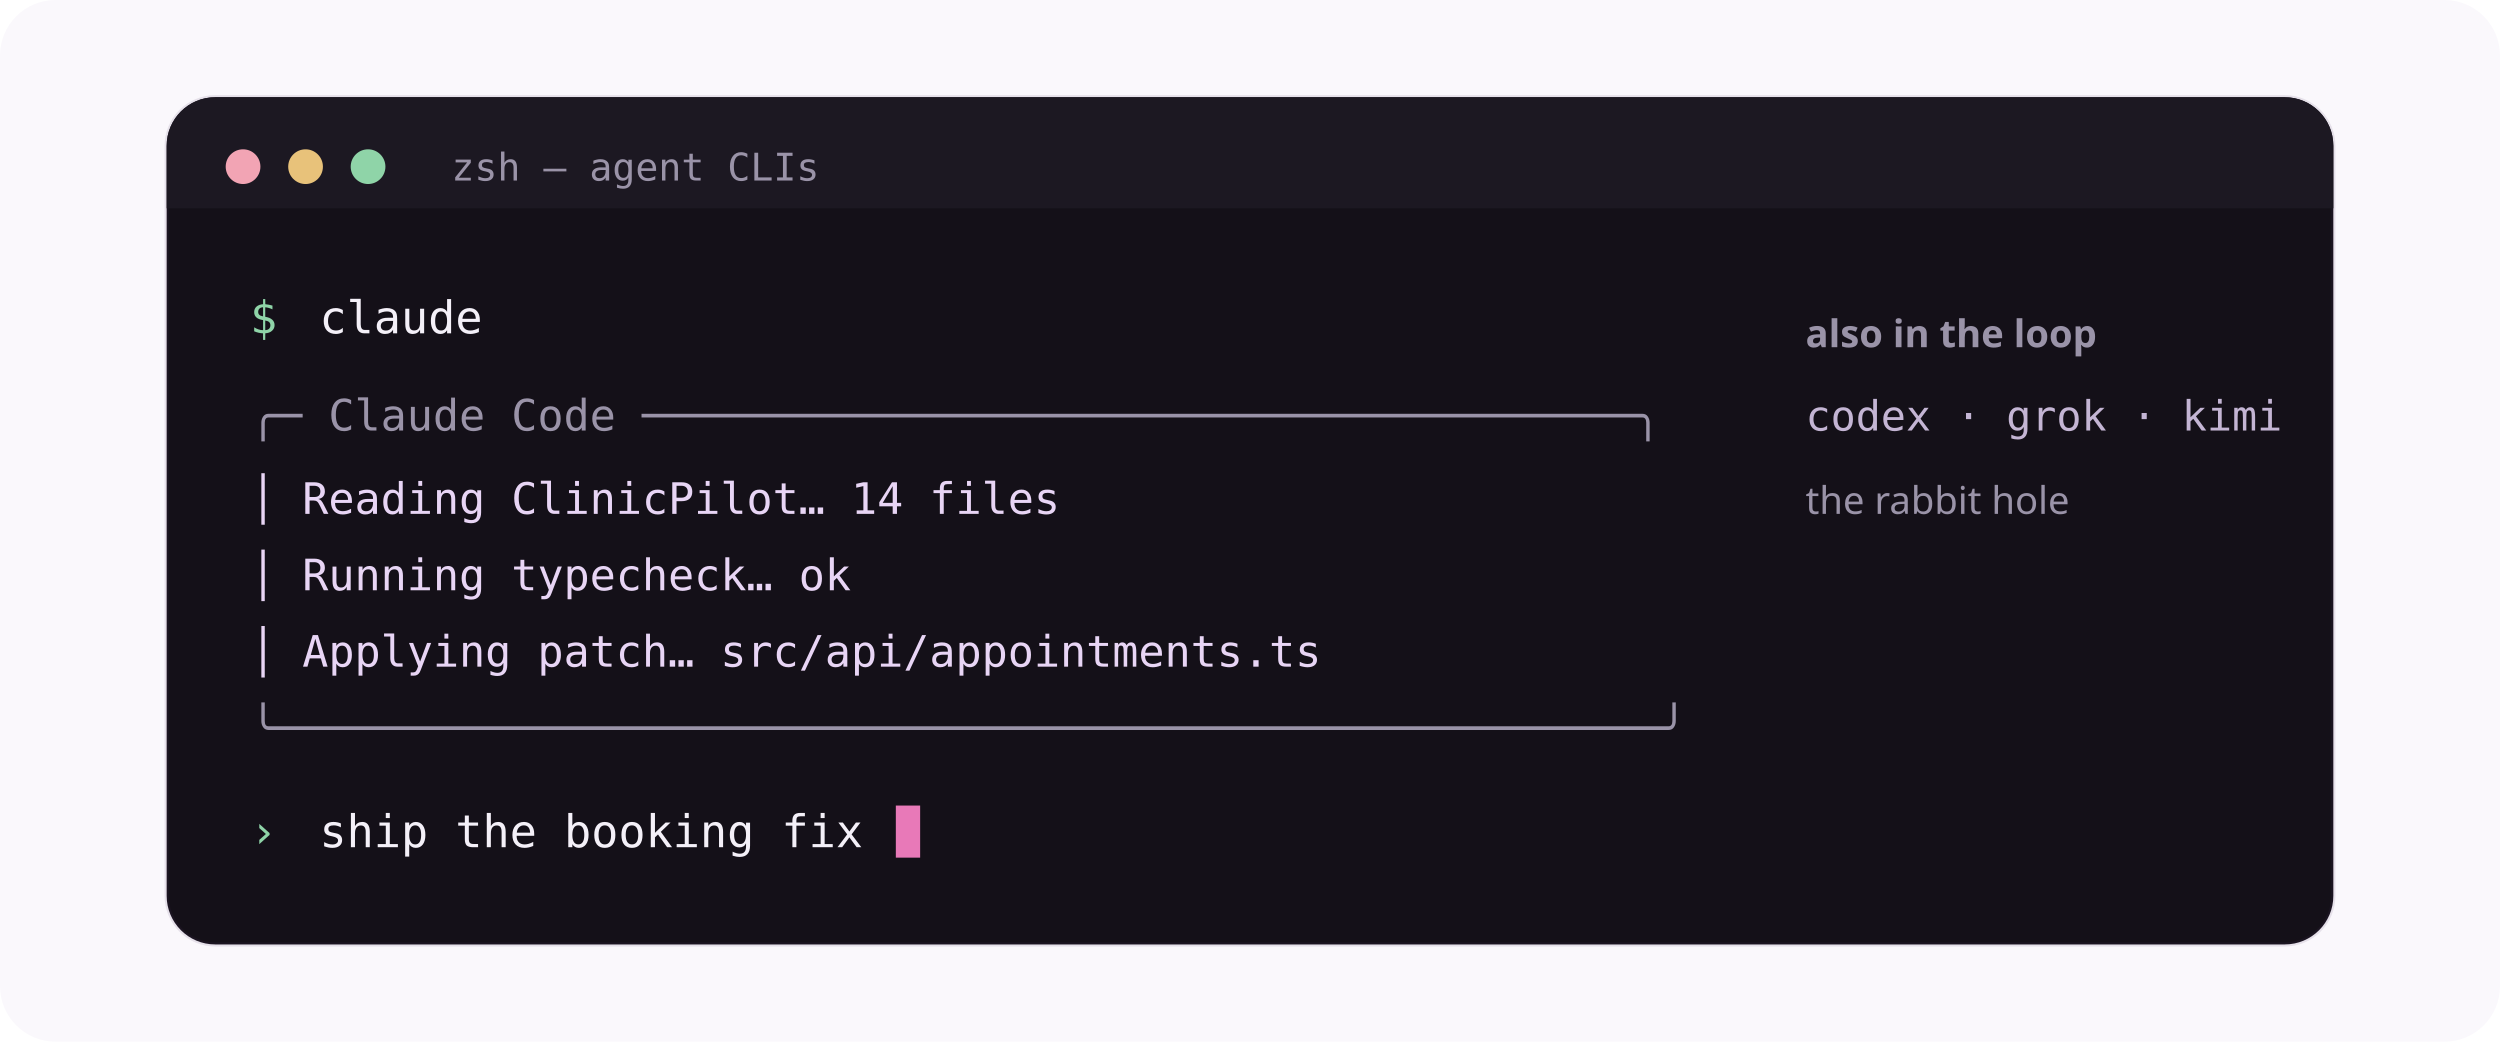
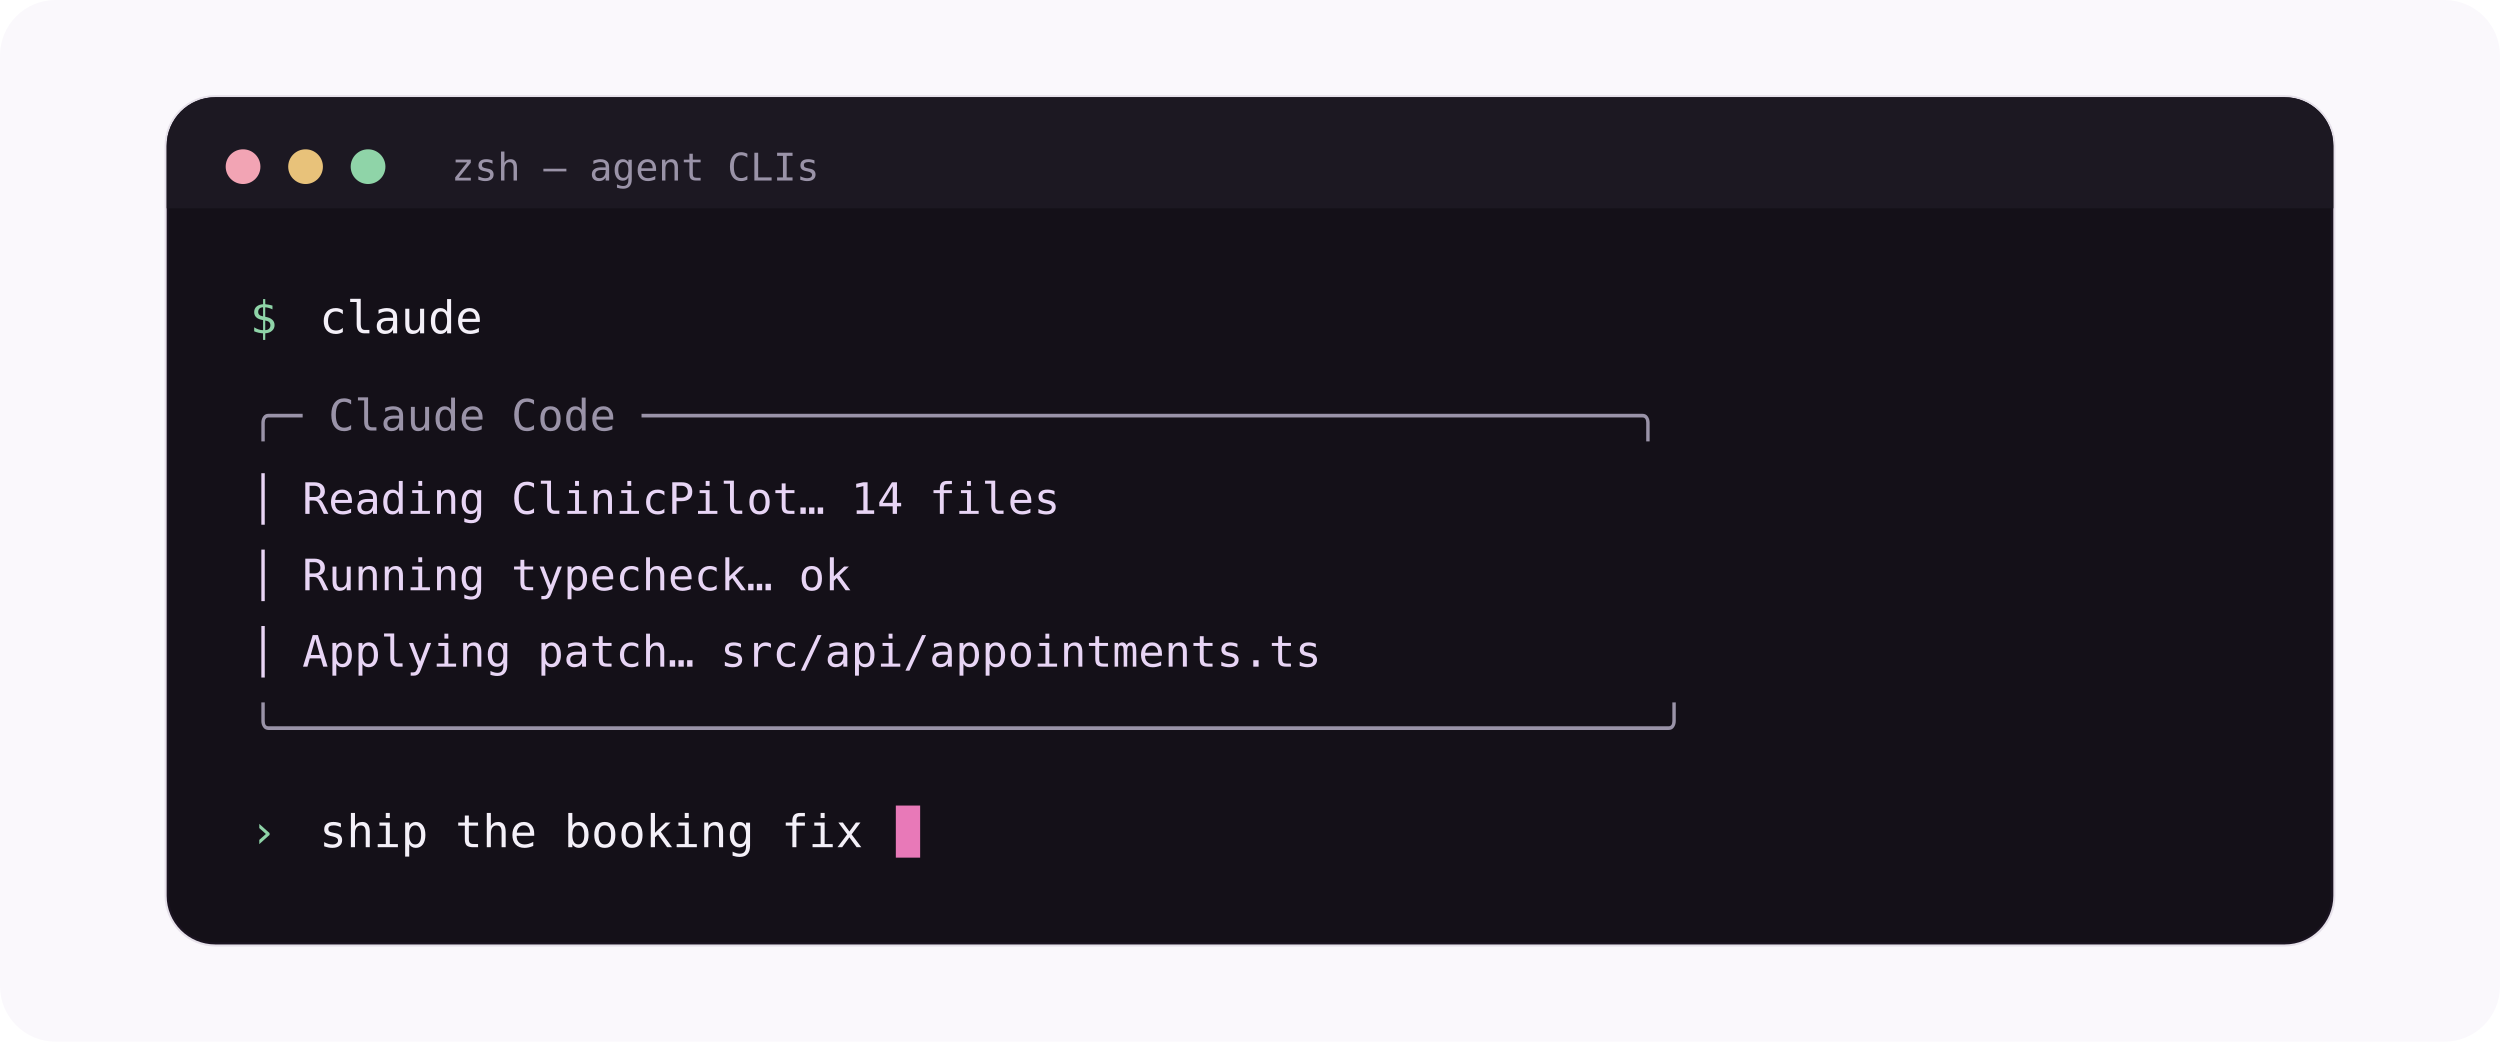
<svg xmlns="http://www.w3.org/2000/svg" width="720" height="300" viewBox="0 0 720 300" fill="none" role="img" aria-label="Falling into agent CLIs — Claude Code">
  <rect width="720" height="300" rx="16" fill="#faf8fc" />
  <rect x="48" y="28" width="624" height="244" rx="14" fill="#141018" stroke="rgba(80,50,100,0.12)" stroke-width="1.2" />
  <path d="M62 28h596a14 14 0 0 1 14 14v18H48V42a14 14 0 0 1 14-14z" fill="#1c1822" />
  <circle cx="70" cy="48" r="5" fill="#f2a4b4" />
  <circle cx="88" cy="48" r="5" fill="#e8c27a" />
  <circle cx="106" cy="48" r="5" fill="#8fd4a8" />
  <text x="130" y="52" font-family="ui-monospace,Menlo,monospace" font-size="11" fill="#9a93a8">zsh — agent CLIs</text>
  <text x="72" y="96" font-family="ui-monospace,Menlo,monospace" font-size="13" fill="#8fd4a8">$</text>
  <text x="92" y="96" font-family="ui-monospace,Menlo,monospace" font-size="13" fill="#f4f0f8">claude</text>
  <text x="72" y="124" font-family="ui-monospace,Menlo,monospace" font-size="12.5" fill="#9a93a8">╭─ Claude Code ──────────────────────────────────────╮</text>
  <text x="72" y="148" font-family="ui-monospace,Menlo,monospace" font-size="12.5" fill="#e8d5f5">│  Reading ClinicPilot…     14 files</text>
  <text x="72" y="170" font-family="ui-monospace,Menlo,monospace" font-size="12.5" fill="#e8d5f5">│  Running typecheck…       ok</text>
  <text x="72" y="192" font-family="ui-monospace,Menlo,monospace" font-size="12.5" fill="#e8d5f5">│  Applying patch…          src/api/appointments.ts</text>
  <text x="72" y="214" font-family="ui-monospace,Menlo,monospace" font-size="12.5" fill="#9a93a8">╰─────────────────────────────────────────────────────╯</text>
  <text x="72" y="244" font-family="ui-monospace,Menlo,monospace" font-size="13" fill="#8fd4a8">›</text>
  <text x="92" y="244" font-family="ui-monospace,Menlo,monospace" font-size="13" fill="#f4f0f8">ship the booking fix</text>
  <rect x="258" y="232" width="7" height="15" fill="#e879b8">
    <animate attributeName="opacity" values="1;0;1" dur="1.1s" repeatCount="indefinite" />
  </rect>
-   <text x="520" y="100" font-family="ui-sans-serif,system-ui,sans-serif" font-size="11" font-weight="600" fill="#9a93a8">also in the loop</text>
-   <text x="520" y="124" font-family="ui-monospace,Menlo,monospace" font-size="12" fill="#c4b5d4">codex · grok · kimi</text>
-   <text x="520" y="148" font-family="ui-sans-serif,system-ui,sans-serif" font-size="11" fill="#9a93a8">the rabbit hole</text>
</svg>
